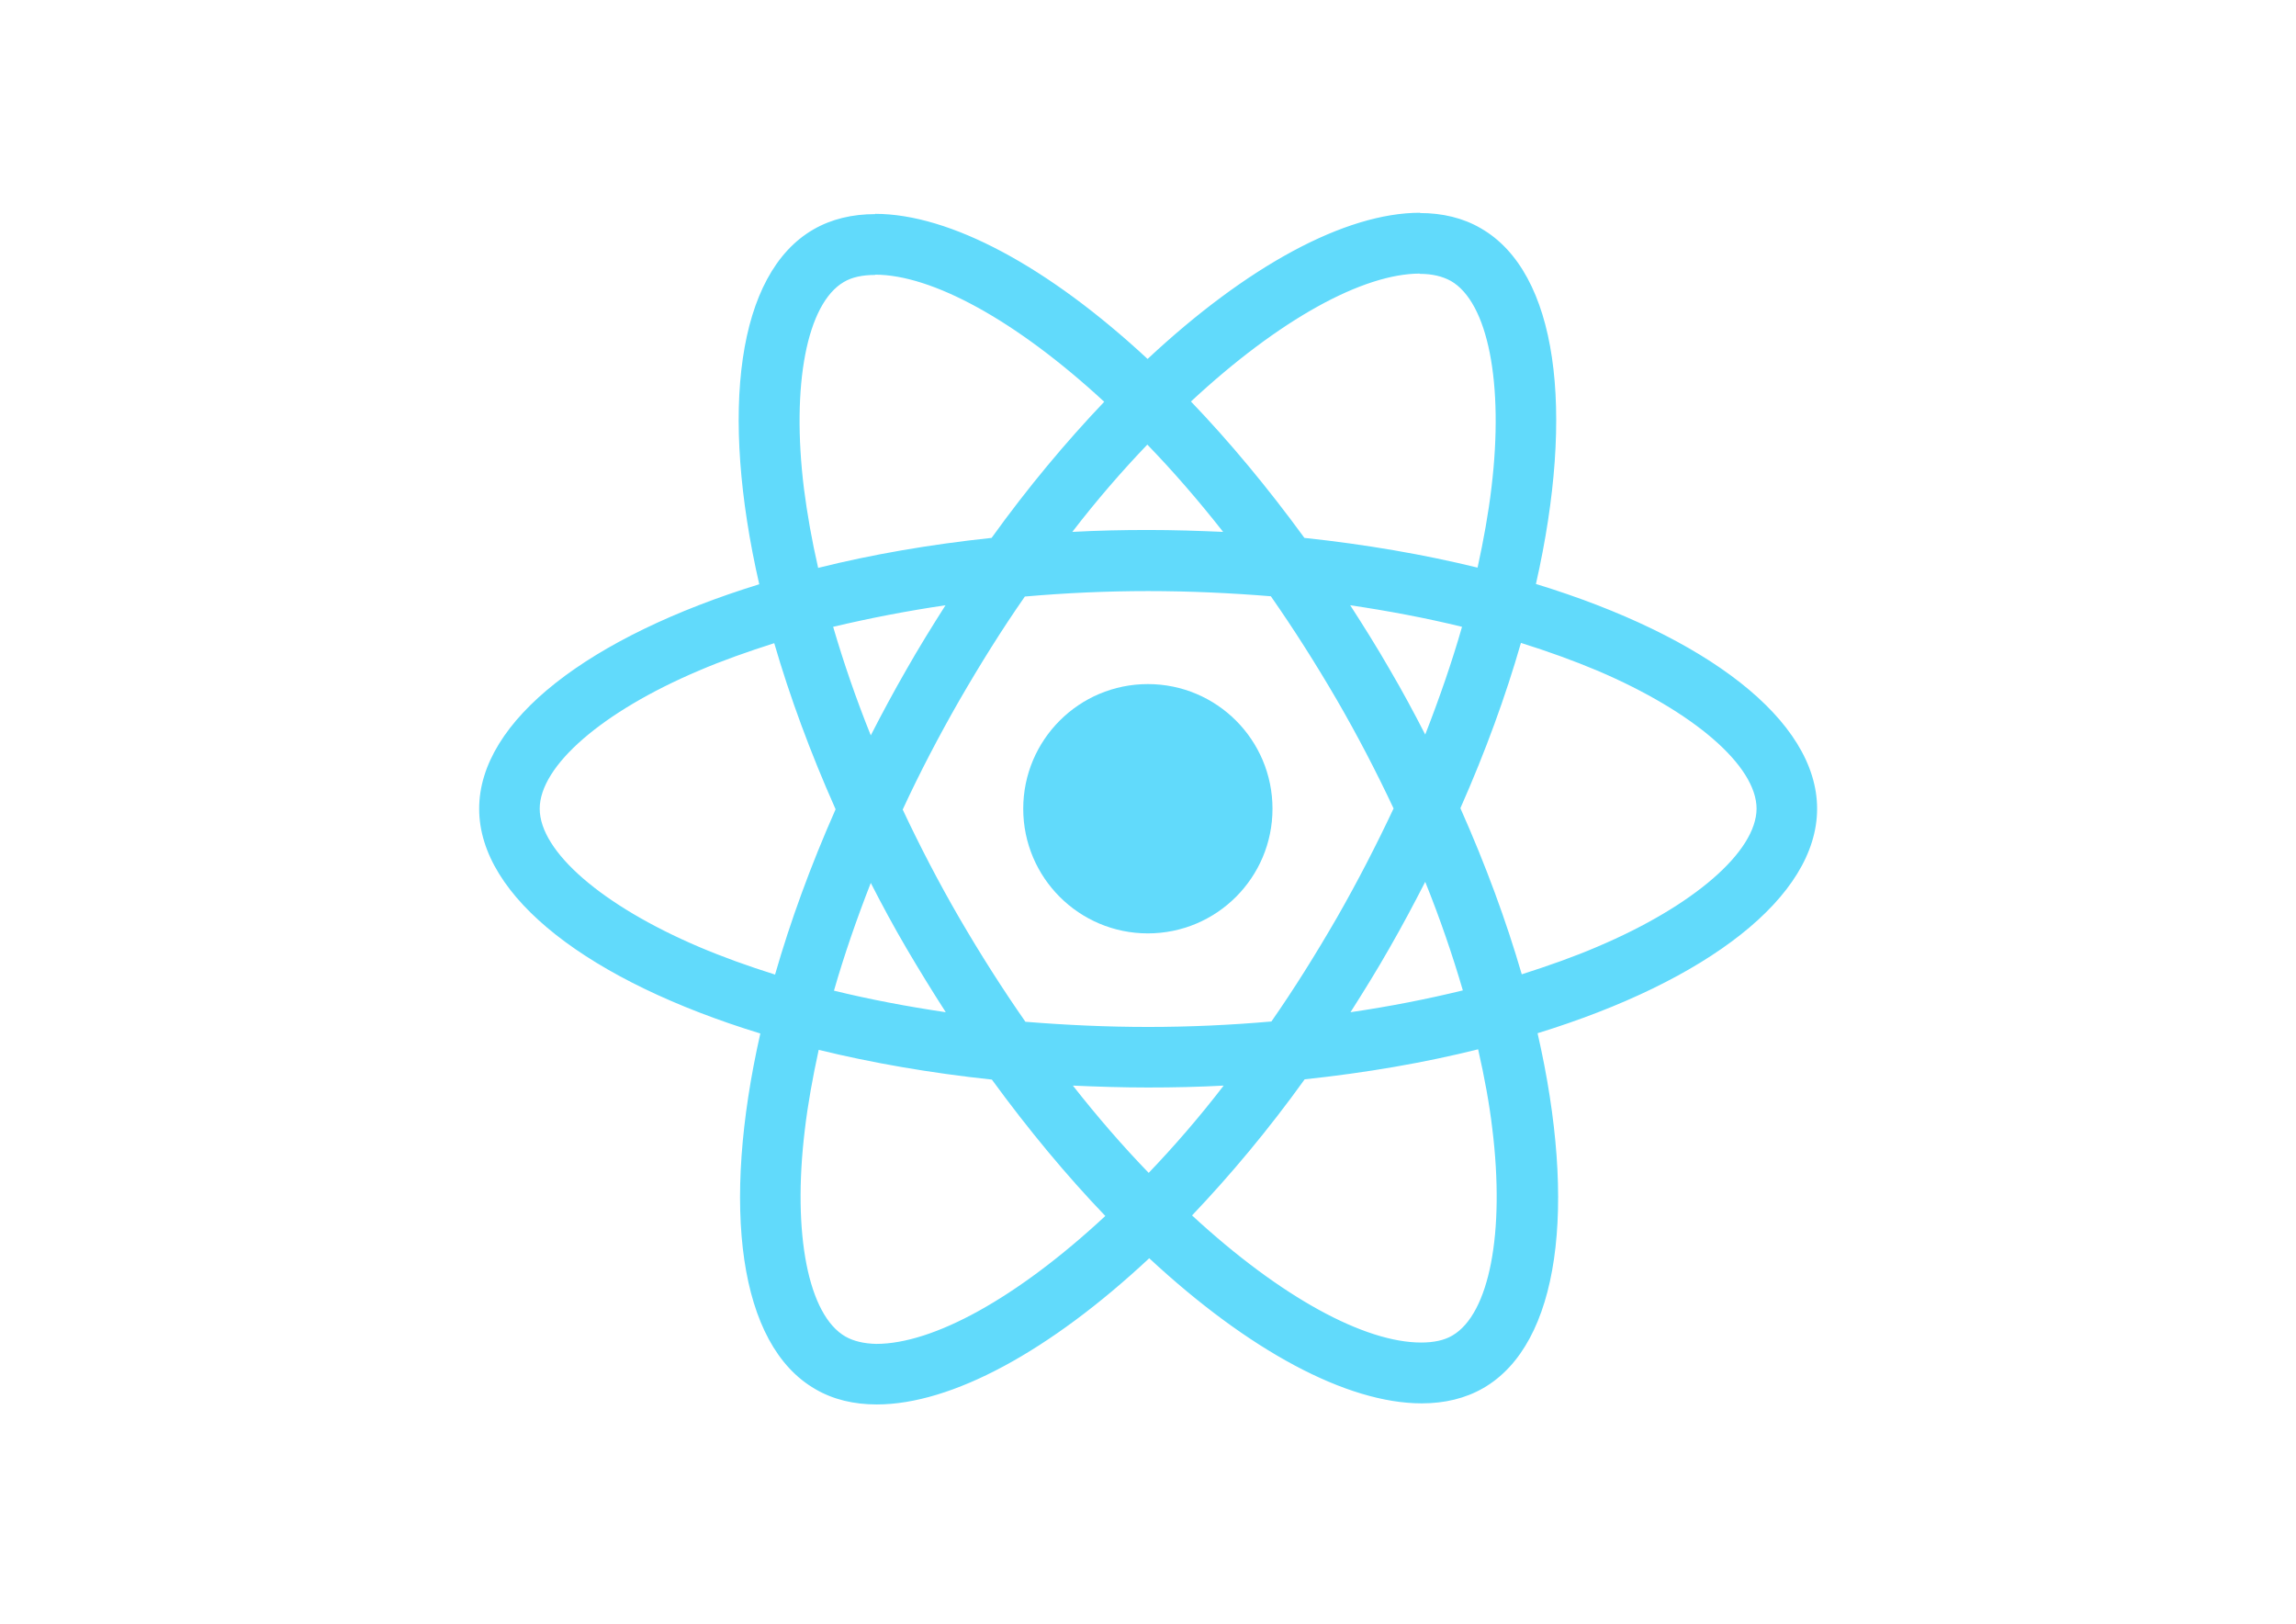
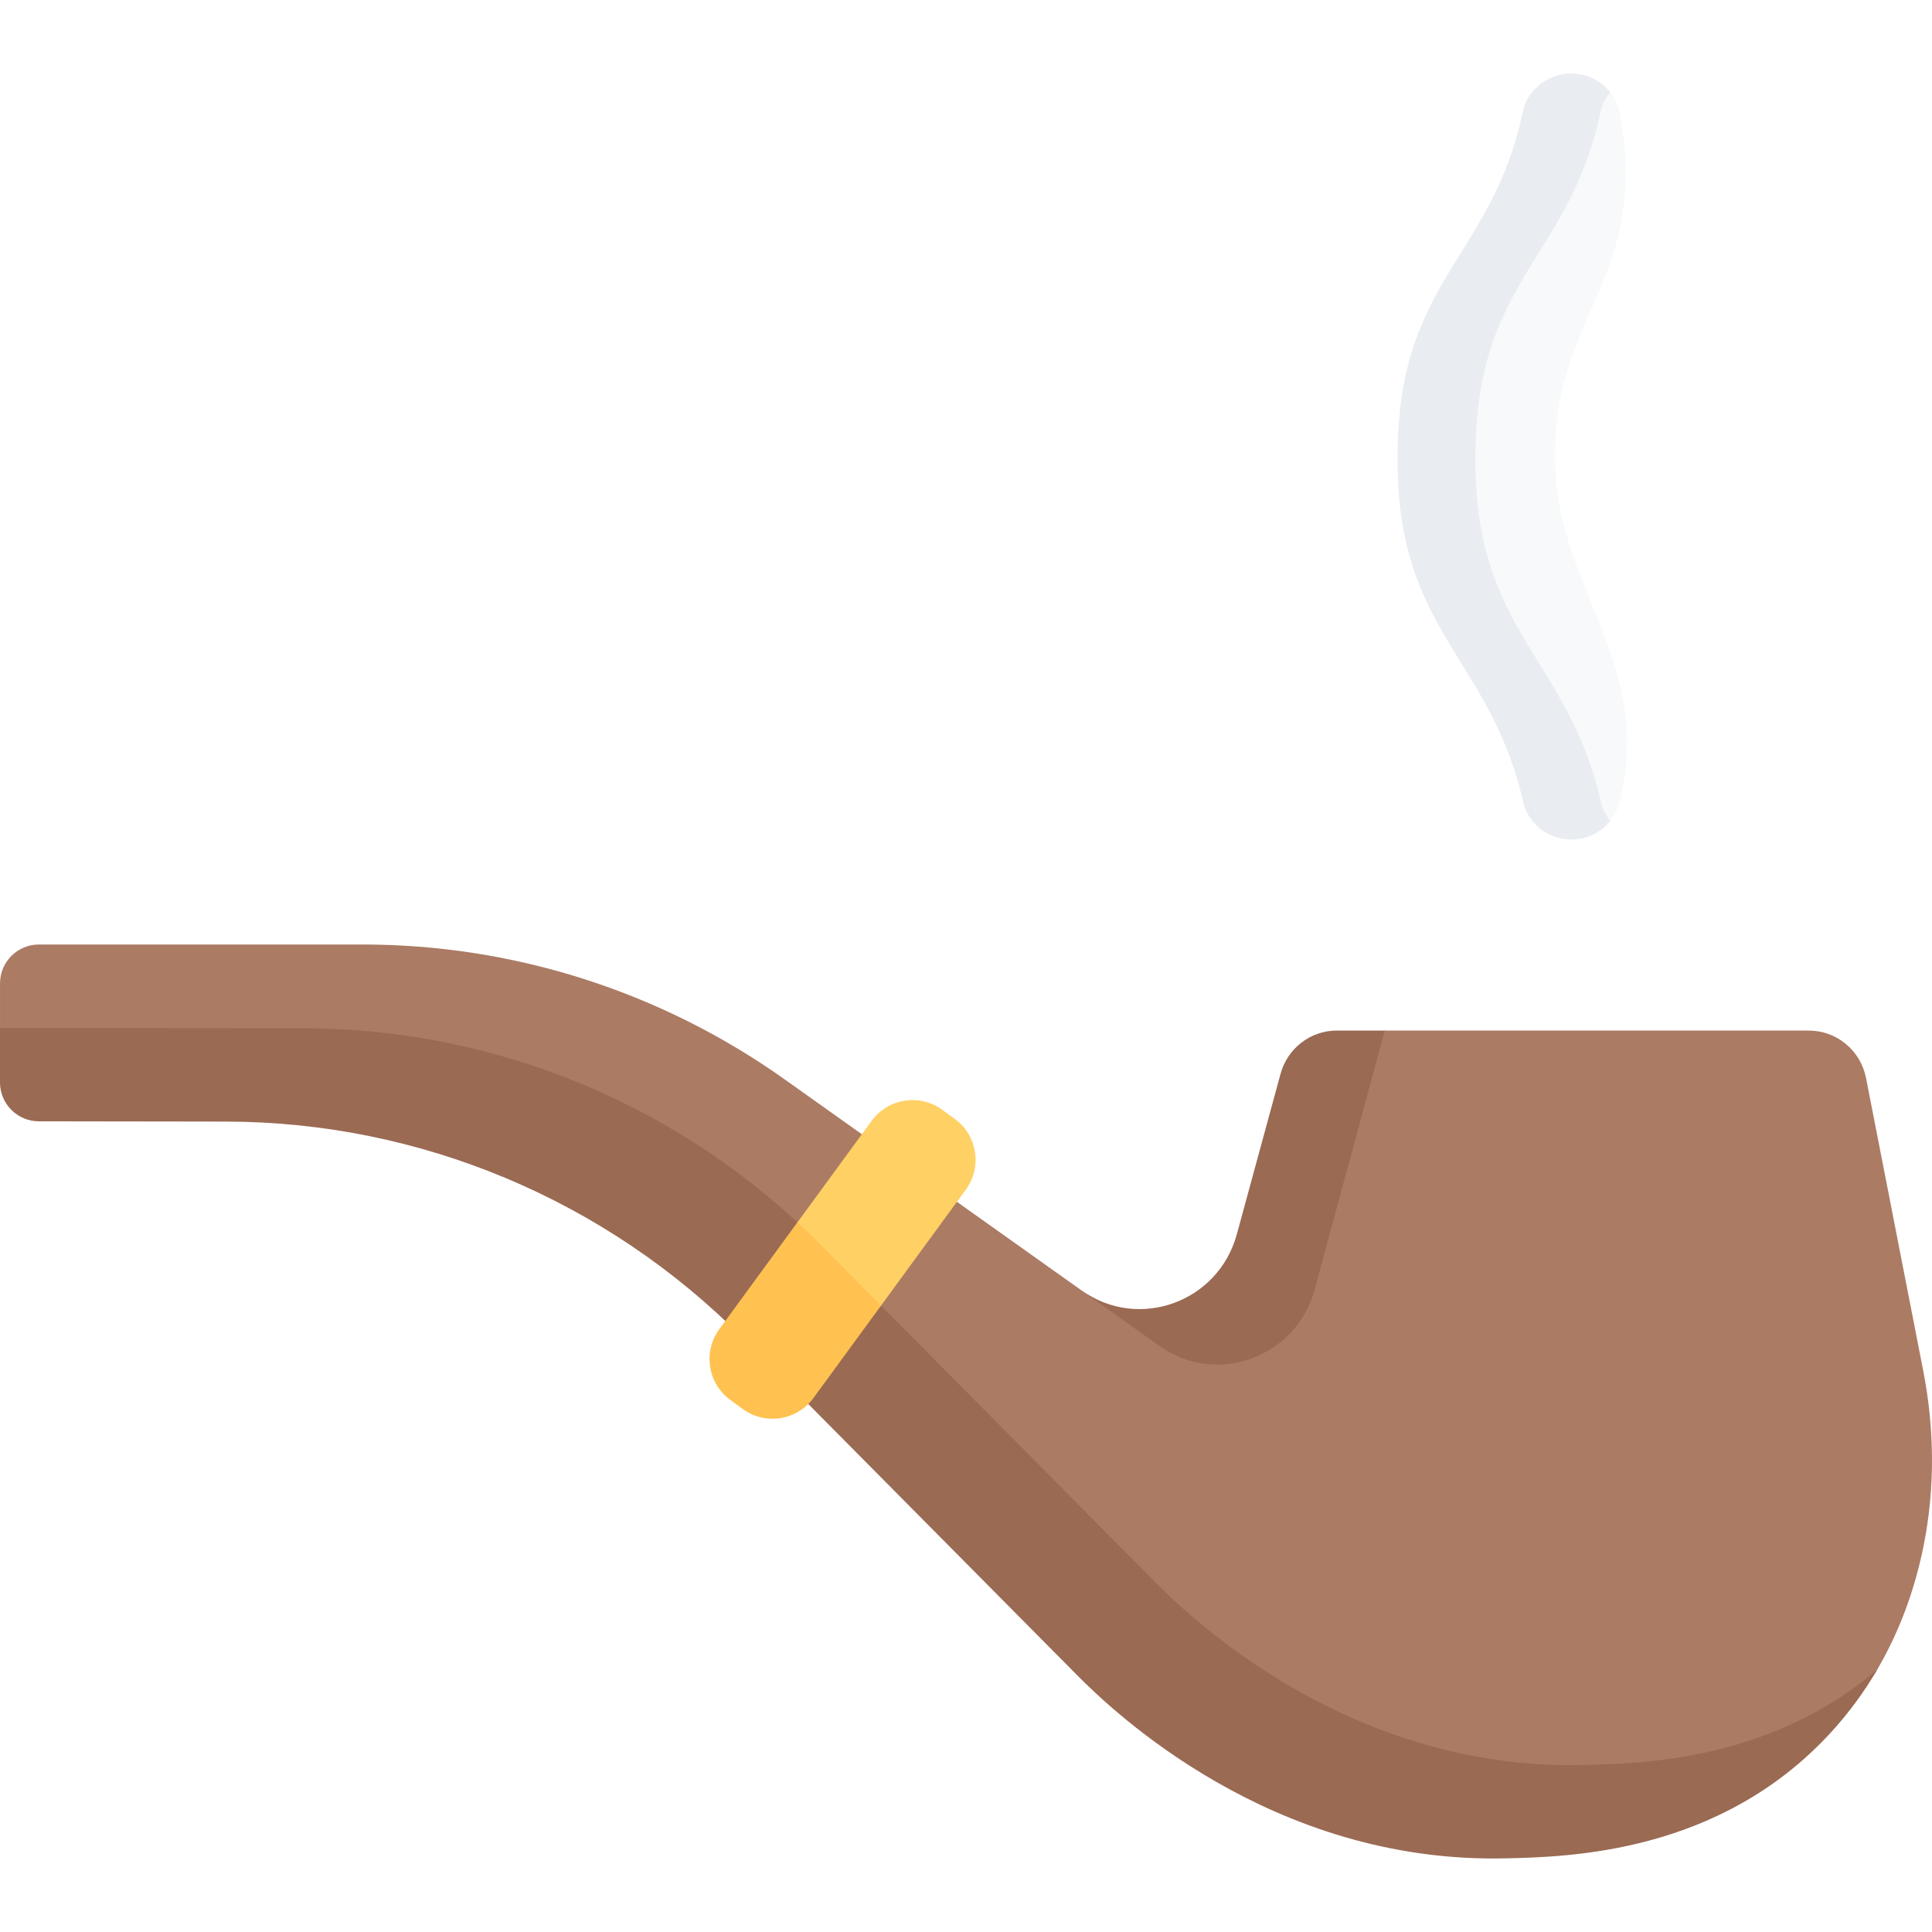
- <svg xmlns="http://www.w3.org/2000/svg" viewBox="0 0 841.9 595.3">
-   <g fill="#61DAFB">
-     <path d="M666.3 296.5c0-32.5-40.7-63.3-103.1-82.4 14.4-63.6 8-114.2-20.2-130.4-6.5-3.8-14.1-5.6-22.4-5.6v22.3c4.6 0 8.3.9 11.4 2.6 13.6 7.8 19.5 37.5 14.9 75.7-1.1 9.4-2.9 19.3-5.1 29.4-19.6-4.8-41-8.5-63.5-10.9-13.5-18.5-27.5-35.3-41.6-50 32.6-30.3 63.2-46.9 84-46.9V78c-27.5 0-63.5 19.6-99.9 53.6-36.4-33.8-72.4-53.2-99.9-53.2v22.3c20.7 0 51.4 16.5 84 46.6-14 14.7-28 31.4-41.3 49.9-22.6 2.4-44 6.1-63.6 11-2.3-10-4-19.7-5.2-29-4.7-38.2 1.1-67.9 14.6-75.8 3-1.8 6.9-2.6 11.5-2.6V78.5c-8.4 0-16 1.8-22.6 5.6-28.1 16.2-34.4 66.7-19.9 130.1-62.2 19.2-102.7 49.9-102.7 82.3 0 32.5 40.7 63.3 103.1 82.4-14.4 63.6-8 114.2 20.2 130.4 6.5 3.8 14.1 5.6 22.5 5.6 27.5 0 63.5-19.6 99.9-53.6 36.4 33.8 72.4 53.2 99.9 53.2 8.4 0 16-1.8 22.6-5.6 28.1-16.2 34.4-66.7 19.9-130.1 62-19.1 102.5-49.9 102.5-82.3zm-130.2-66.7c-3.7 12.9-8.3 26.2-13.5 39.5-4.1-8-8.4-16-13.1-24-4.6-8-9.5-15.8-14.4-23.4 14.2 2.1 27.9 4.7 41 7.9zm-45.8 106.5c-7.8 13.5-15.8 26.3-24.1 38.2-14.9 1.3-30 2-45.2 2-15.1 0-30.2-.7-45-1.9-8.3-11.9-16.4-24.6-24.2-38-7.6-13.1-14.5-26.4-20.8-39.8 6.2-13.4 13.2-26.8 20.7-39.9 7.8-13.5 15.8-26.3 24.1-38.2 14.9-1.3 30-2 45.2-2 15.1 0 30.2.7 45 1.9 8.3 11.9 16.4 24.6 24.2 38 7.6 13.1 14.5 26.4 20.8 39.8-6.3 13.4-13.2 26.8-20.7 39.9zm32.3-13c5.4 13.4 10 26.8 13.8 39.8-13.1 3.2-26.9 5.9-41.2 8 4.9-7.7 9.8-15.6 14.4-23.7 4.6-8 8.9-16.1 13-24.1zM421.2 430c-9.3-9.6-18.6-20.3-27.8-32 9 .4 18.2.7 27.5.7 9.4 0 18.7-.2 27.8-.7-9 11.7-18.3 22.4-27.5 32zm-74.4-58.9c-14.2-2.1-27.9-4.7-41-7.9 3.7-12.9 8.3-26.2 13.5-39.5 4.1 8 8.4 16 13.1 24 4.7 8 9.5 15.8 14.4 23.4zM420.7 163c9.3 9.6 18.6 20.3 27.8 32-9-.4-18.2-.7-27.5-.7-9.4 0-18.7.2-27.8.7 9-11.7 18.3-22.4 27.5-32zm-74 58.9c-4.9 7.7-9.8 15.6-14.4 23.7-4.6 8-8.9 16-13 24-5.4-13.4-10-26.8-13.8-39.8 13.1-3.1 26.9-5.8 41.2-7.9zm-90.5 125.2c-35.4-15.1-58.3-34.9-58.3-50.6 0-15.7 22.9-35.6 58.3-50.6 8.6-3.7 18-7 27.7-10.1 5.7 19.6 13.2 40 22.5 60.9-9.2 20.8-16.6 41.1-22.2 60.6-9.9-3.1-19.3-6.5-28-10.2zM310 490c-13.6-7.8-19.5-37.5-14.9-75.7 1.1-9.4 2.9-19.3 5.1-29.4 19.6 4.8 41 8.5 63.5 10.9 13.5 18.5 27.5 35.3 41.6 50-32.6 30.3-63.2 46.9-84 46.9-4.5-.1-8.3-1-11.3-2.7zm237.2-76.2c4.7 38.2-1.1 67.9-14.6 75.8-3 1.8-6.9 2.6-11.5 2.6-20.7 0-51.4-16.5-84-46.6 14-14.7 28-31.4 41.3-49.9 22.6-2.4 44-6.1 63.6-11 2.3 10.1 4.1 19.8 5.2 29.1zm38.5-66.7c-8.6 3.7-18 7-27.7 10.1-5.7-19.6-13.2-40-22.5-60.9 9.2-20.8 16.6-41.1 22.2-60.6 9.9 3.1 19.3 6.5 28.1 10.2 35.4 15.1 58.3 34.9 58.3 50.6-.1 15.7-23 35.6-58.4 50.6zM320.8 78.4z" />
-     <circle cx="420.9" cy="296.5" r="45.7" />
-     <path d="M520.5 78.1z" />
+ <svg xmlns="http://www.w3.org/2000/svg" id="Capa_1" enable-background="new 0 0 496.86 496.86" height="512" viewBox="0 0 496.86 496.86" width="512">
+   <g id="_x3C_Group_x3E__38_">
+     <path d="m465.185 265.036h-109.055l-10.08 3.2c-6.751 0-12.67 4.556-14.462 11.132l-11.404 42.894c-4.76 17.473-27.335 20.05-42.005 9.622l-76.366-54.283c-31.766-22.58-69.659-34.698-108.501-34.698h-83.31c-5.522 0-9.998 4.476-9.998 9.998v11.481l5.626 13.533c0 5.533 4.493 10.015 10.025 10l44.102-5c49.83.096 99.856 18.187 135.12 53.755l85.476 89.252c9.157 9.262 46.333 48.843 106.419 47.489 16.47-.371 55.164-1.243 83.681-32.247 4.838-5.26 9.082-6.247 12.336-11.818 6.357-10.883 9.977-22.023 11.97-32.109 2.917-14.757 2.729-29.961-.156-44.724l-14.704-75.258c-1.386-7.101-7.55-12.219-14.714-12.219z" fill="#ab7b64" />
+     <path d="m278.18 331.882c14.67 10.43 35.14 3.01 39.9-14.46l11.24-41.25c1.79-6.58 7.71-11.14 14.46-11.14h12.35l-18.05 66.64c-4.76 17.48-25.23 24.9-39.9 14.47z" fill="#9a6a53" />
+     <path d="m482.8 429.352c-3.26 5.57-7.23 11.07-12.07 16.33-28.52 31-67.21 31.87-83.69 32.24-60.08 1.36-100.93-37.91-110.09-47.17l-85.88-86.62c-35.26-35.57-83.03-55.59-132.86-55.69l-48.18-.07c-5.53.02-10.03-4.46-10.03-10v-13.99l78.21.06c49.83.1 97.6 20.12 132.86 55.69l85.88 86.62c9.16 9.26 50.01 48.53 110.09 47.17 15-.34 48.38-1.09 75.76-24.57z" fill="#9a6a53" />
+     <path d="m242.355 285.426 3.207 2.347c5.799 4.243 7.061 12.382 2.82 18.182l-21.809 29.82-22.052 21.158c-4.243 5.801-15.228-11.522-10.987-17.322l11.541-25.255 19.095-26.11c4.242-5.801 12.385-7.064 18.185-2.82z" fill="#ffd064" />
+     <path d="m226.57 335.772-17.38 23.77c-.41.55-.85 1.07-1.32 1.53-4.45 4.46-11.61 5.12-16.86 1.29l-3.21-2.35c-5.8-4.24-7.06-12.38-2.82-18.18l1.55-2.12 18.54-25.36c2.04 1.87 4.04 3.8 6 5.78z" fill="#ffc250" />
+     <path d="m416.699 29.751c7.374 41.99-17.465 51.769-16.75 87.731-.559 32.247 25.288 52.633 16.75 87.731-1.079 6.888-7.598 11.606-14.562 10.54-5.018-.769-8.898-4.332-10.27-8.84-8.375-38.034-32.845-44.182-32.421-89.431-.127-45.557 24.444-51.115 32.215-88.961 1.682-6.772 8.598-10.914 15.445-9.25 5.208 1.265 8.874 5.534 9.593 10.48z" fill="#f7f9fa" />
+     <path d="m414.1 211.112c-2.76 3.45-7.26 5.36-11.96 4.64-5.02-.77-8.9-4.33-10.27-8.84-8.38-38.03-32.85-44.18-32.42-89.43-.13-45.56 24.44-51.12 32.21-88.96 1.68-6.77 8.6-10.92 15.45-9.25 2.86.69 5.25 2.29 6.94 4.42-1.11 1.38-1.94 3.01-2.39 4.83-7.77 37.84-32.34 43.4-32.21 88.96-.43 45.25 24.04 51.4 32.42 89.43.47 1.54 1.23 2.96 2.23 4.2z" fill="#e9edf1" />
  </g>
</svg>
